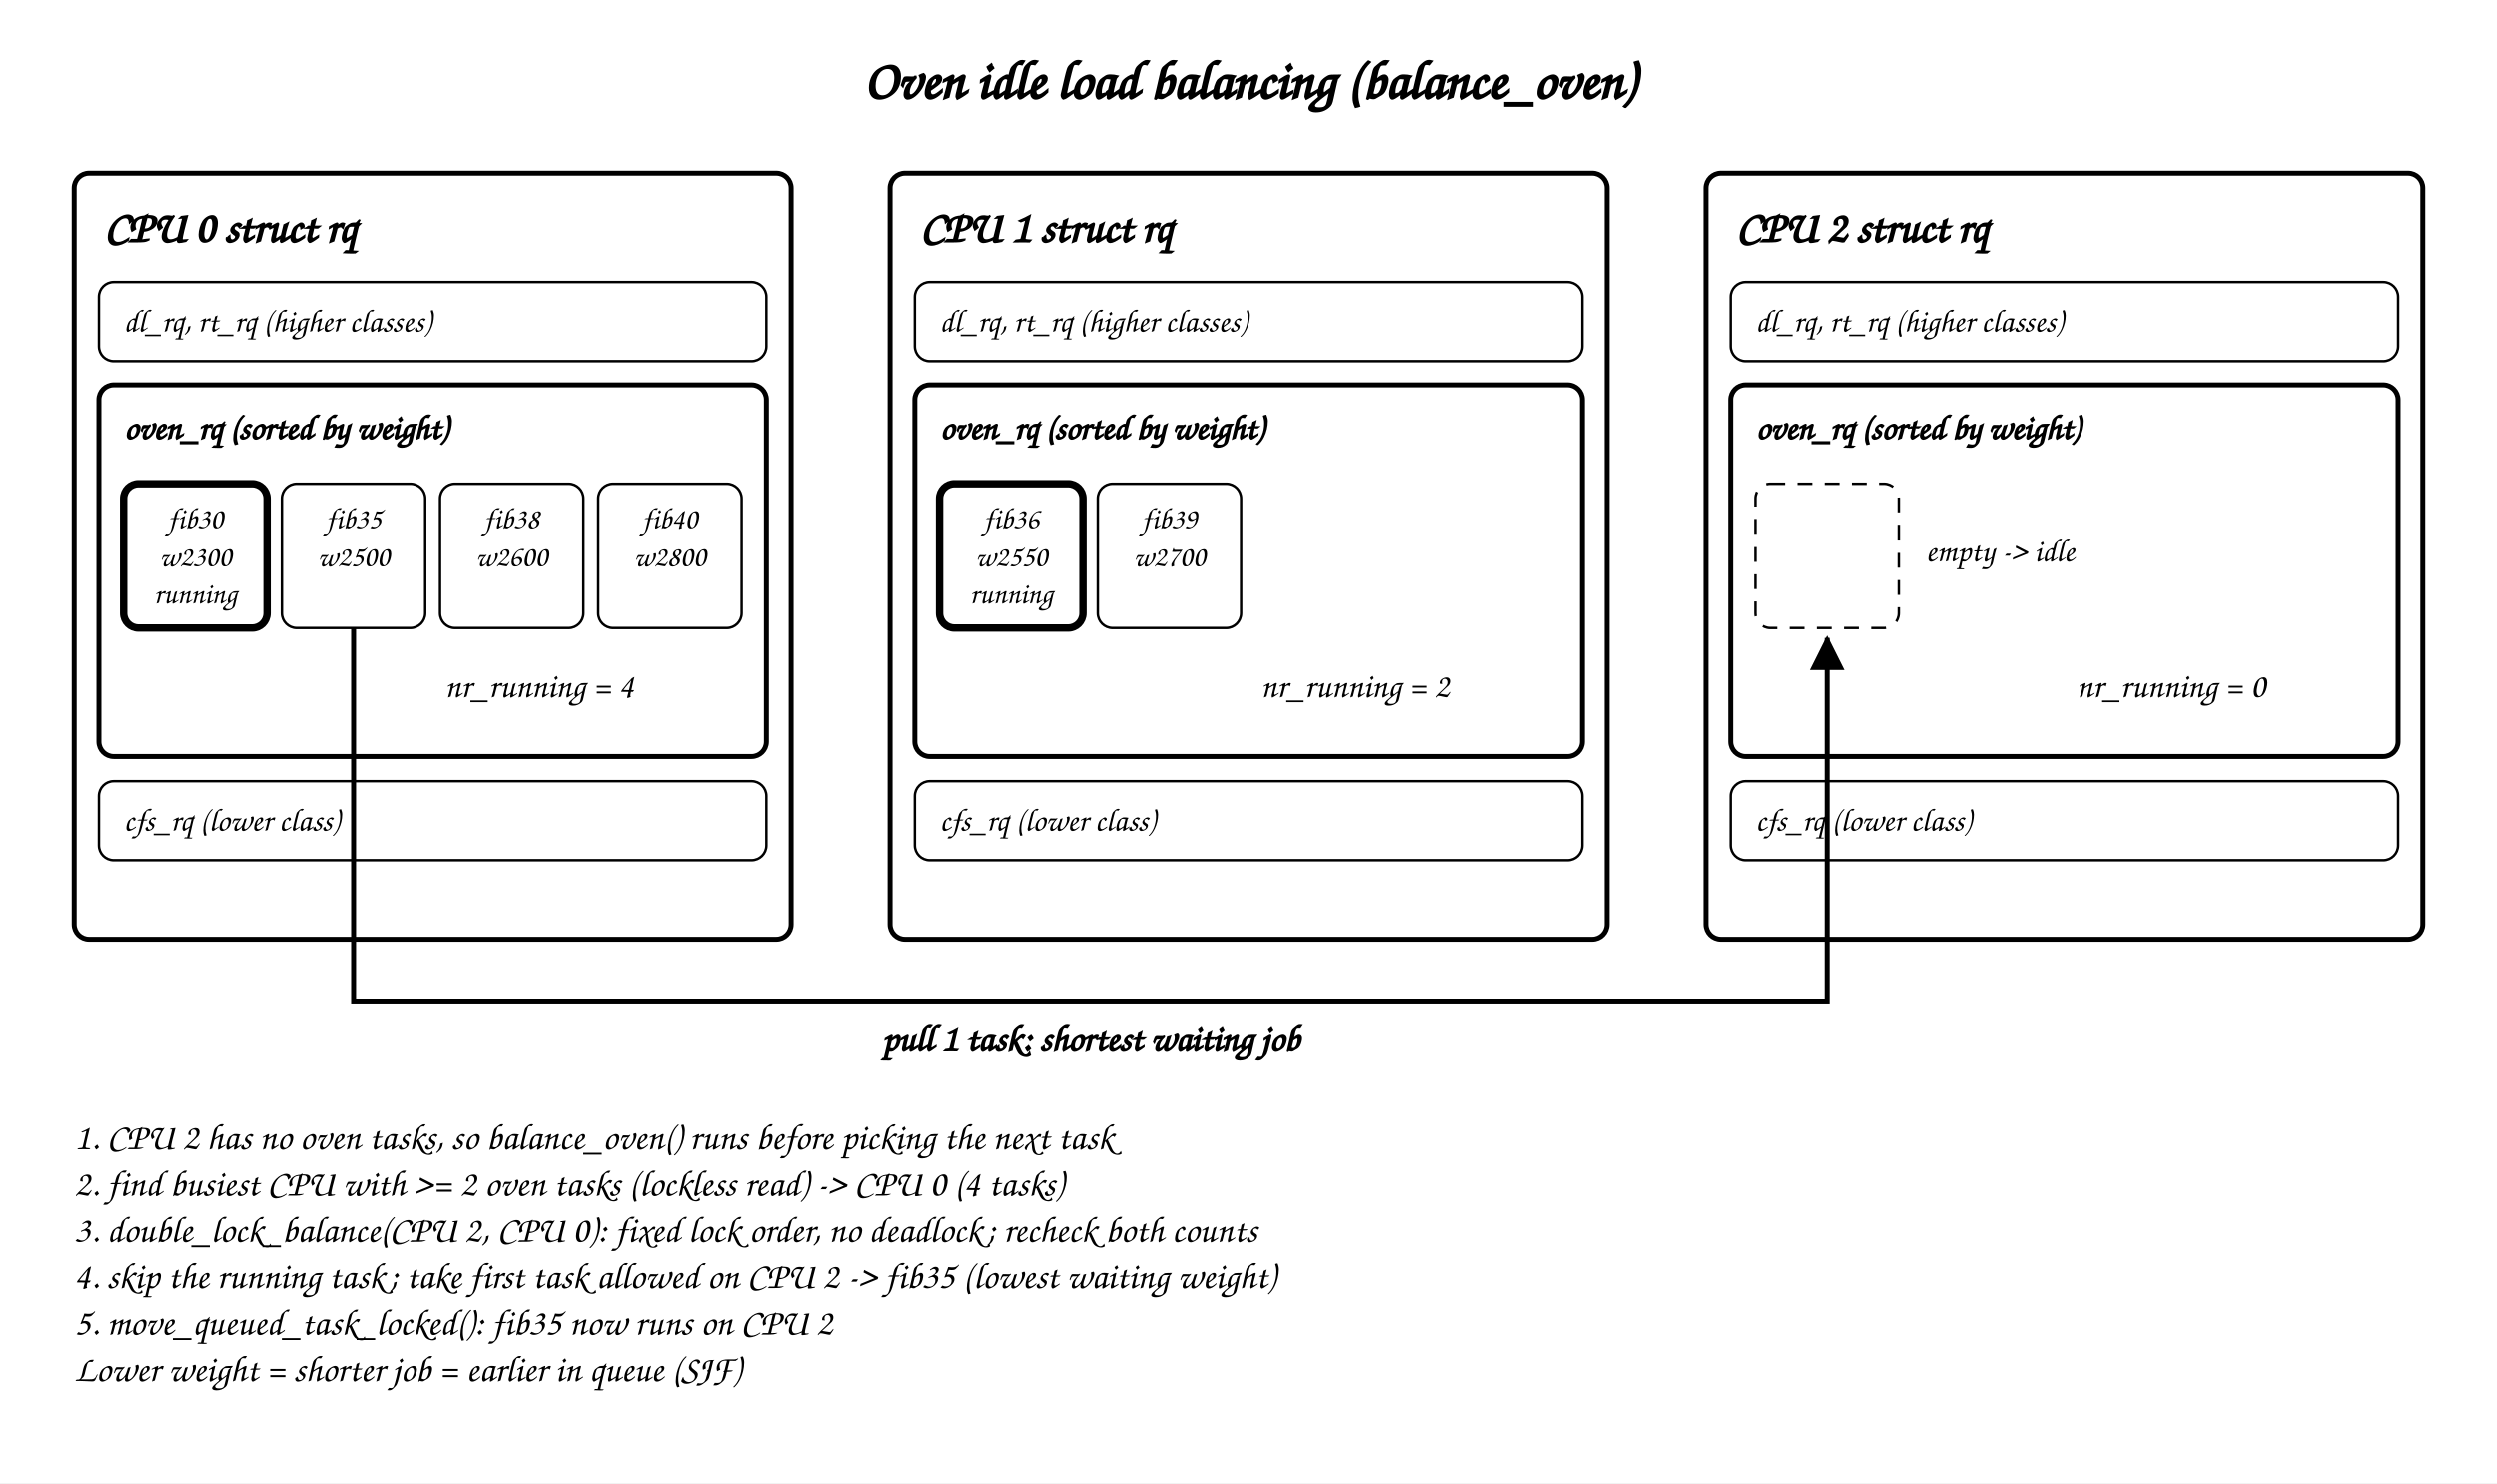
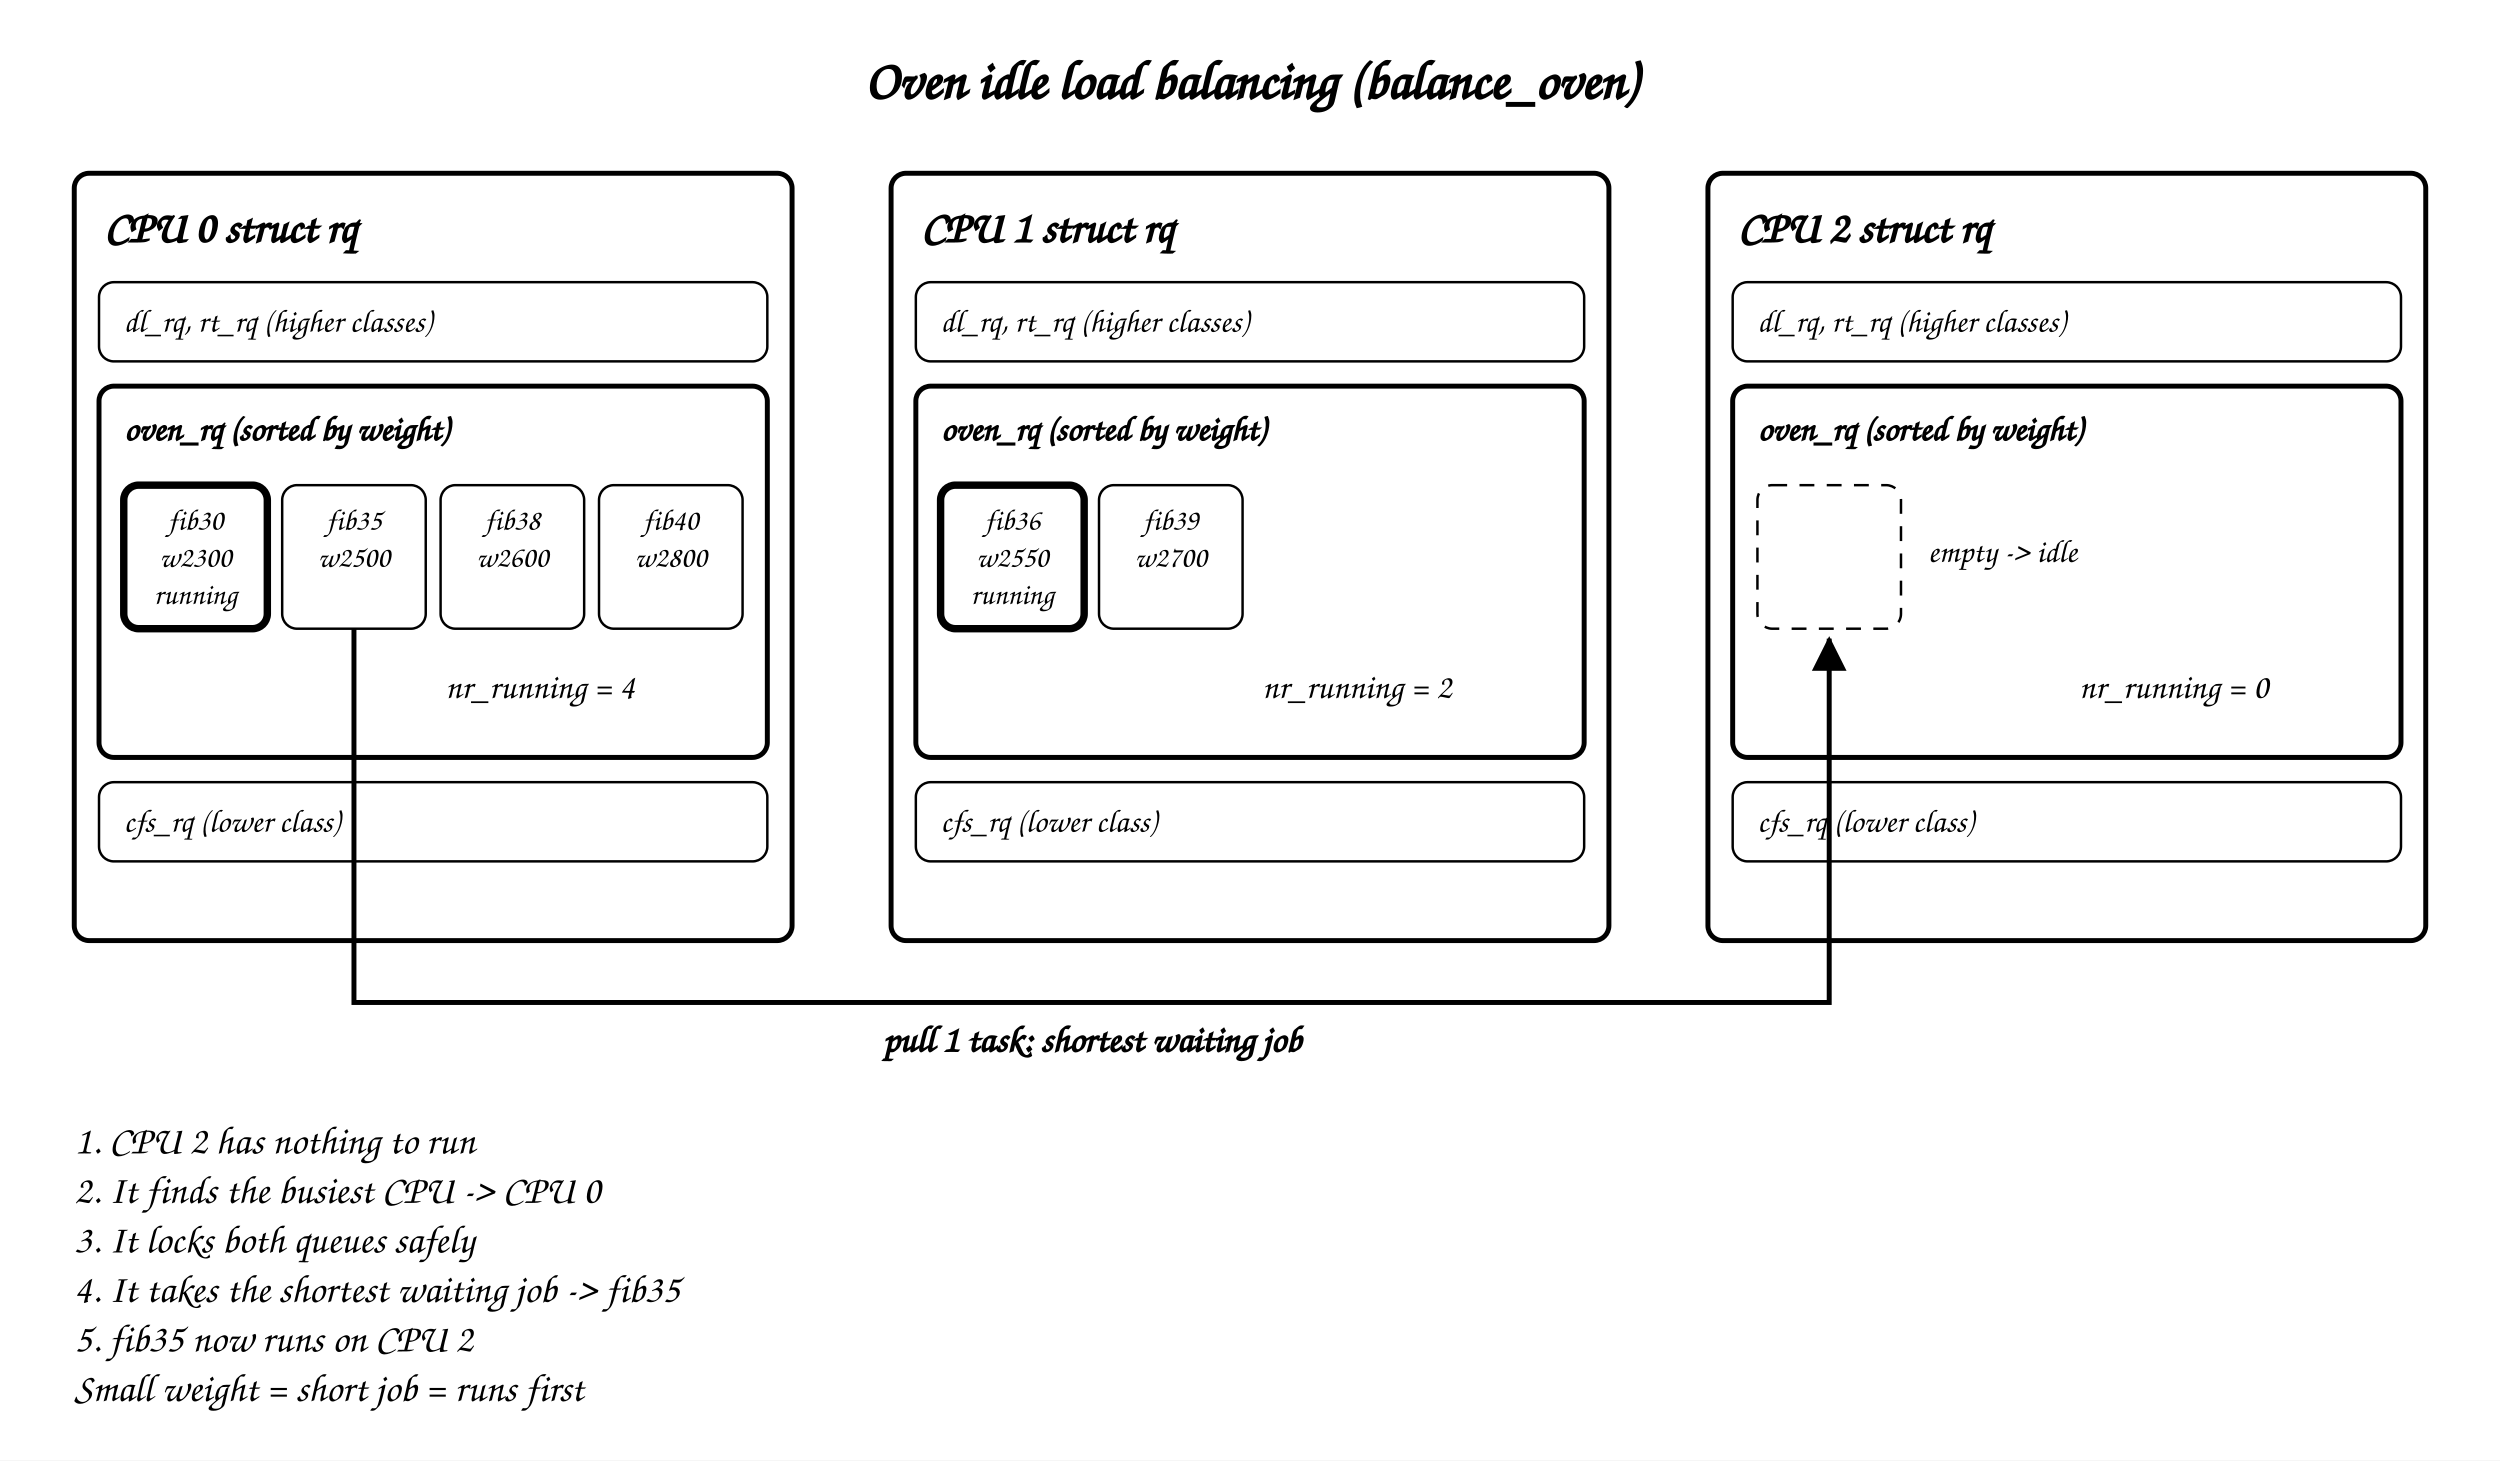
- <svg xmlns="http://www.w3.org/2000/svg" width="1010" height="600" viewBox="0 0 1010 600">
+ <svg xmlns="http://www.w3.org/2000/svg" width="1010" height="590" viewBox="0 0 1010 590">
  <defs>
    <marker id="ah" markerUnits="userSpaceOnUse" markerWidth="14" markerHeight="14" refX="13" refY="7" orient="auto">
      <path d="M0,0 L14,7 L0,14 z" fill="#000" />
    </marker>
  </defs>
-   <rect width="1010" height="600" fill="#fff" />
+   <rect width="1010" height="590" fill="#fff" />
  <text x="505.0" y="40.0" font-size="22" text-anchor="middle" font-family="Virgil, 'Comic Sans MS', 'Segoe Print', cursive" font-weight="bold">Oven idle load balancing (balance_oven)</text>
  <rect x="30" y="70" width="290" height="310" rx="6" fill="none" stroke="#000" stroke-width="2" />
  <text x="42" y="98.0" font-size="18" text-anchor="start" font-family="Virgil, 'Comic Sans MS', 'Segoe Print', cursive" font-weight="bold">CPU 0   struct rq</text>
  <rect x="40" y="114" width="270" height="32" rx="6" fill="none" stroke="#000" stroke-width="1" />
  <text x="50" y="134.0" font-size="13" text-anchor="start" font-family="Virgil, 'Comic Sans MS', 'Segoe Print', cursive">dl_rq, rt_rq   (higher classes)</text>
  <rect x="40" y="156" width="270" height="150" rx="6" fill="none" stroke="#000" stroke-width="2" />
  <text x="50" y="178.0" font-size="14" text-anchor="start" font-family="Virgil, 'Comic Sans MS', 'Segoe Print', cursive" font-weight="bold">oven_rq  (sorted by weight)</text>
  <rect x="50" y="196" width="58" height="58" rx="6" fill="none" stroke="#000" stroke-width="3" />
  <text x="79.0" y="214.0" font-size="12" text-anchor="middle" font-family="Virgil, 'Comic Sans MS', 'Segoe Print', cursive">fib30</text>
  <text x="79.0" y="229.0" font-size="12" text-anchor="middle" font-family="Virgil, 'Comic Sans MS', 'Segoe Print', cursive">w2300</text>
  <text x="79.0" y="244.0" font-size="12" text-anchor="middle" font-family="Virgil, 'Comic Sans MS', 'Segoe Print', cursive">running</text>
  <rect x="114" y="196" width="58" height="58" rx="6" fill="none" stroke="#000" stroke-width="1" />
  <text x="143.0" y="214.0" font-size="12" text-anchor="middle" font-family="Virgil, 'Comic Sans MS', 'Segoe Print', cursive">fib35</text>
  <text x="143.0" y="229.0" font-size="12" text-anchor="middle" font-family="Virgil, 'Comic Sans MS', 'Segoe Print', cursive">w2500</text>
  <rect x="178" y="196" width="58" height="58" rx="6" fill="none" stroke="#000" stroke-width="1" />
  <text x="207.0" y="214.0" font-size="12" text-anchor="middle" font-family="Virgil, 'Comic Sans MS', 'Segoe Print', cursive">fib38</text>
  <text x="207.0" y="229.0" font-size="12" text-anchor="middle" font-family="Virgil, 'Comic Sans MS', 'Segoe Print', cursive">w2600</text>
  <rect x="242" y="196" width="58" height="58" rx="6" fill="none" stroke="#000" stroke-width="1" />
  <text x="271.0" y="214.0" font-size="12" text-anchor="middle" font-family="Virgil, 'Comic Sans MS', 'Segoe Print', cursive">fib40</text>
  <text x="271.0" y="229.0" font-size="12" text-anchor="middle" font-family="Virgil, 'Comic Sans MS', 'Segoe Print', cursive">w2800</text>
  <text x="180" y="282.0" font-size="14" text-anchor="start" font-family="Virgil, 'Comic Sans MS', 'Segoe Print', cursive">nr_running = 4</text>
  <rect x="40" y="316" width="270" height="32" rx="6" fill="none" stroke="#000" stroke-width="1" />
  <text x="50" y="336.0" font-size="13" text-anchor="start" font-family="Virgil, 'Comic Sans MS', 'Segoe Print', cursive">cfs_rq   (lower class)</text>
  <rect x="360" y="70" width="290" height="310" rx="6" fill="none" stroke="#000" stroke-width="2" />
  <text x="372" y="98.0" font-size="18" text-anchor="start" font-family="Virgil, 'Comic Sans MS', 'Segoe Print', cursive" font-weight="bold">CPU 1   struct rq</text>
  <rect x="370" y="114" width="270" height="32" rx="6" fill="none" stroke="#000" stroke-width="1" />
  <text x="380" y="134.0" font-size="13" text-anchor="start" font-family="Virgil, 'Comic Sans MS', 'Segoe Print', cursive">dl_rq, rt_rq   (higher classes)</text>
  <rect x="370" y="156" width="270" height="150" rx="6" fill="none" stroke="#000" stroke-width="2" />
  <text x="380" y="178.0" font-size="14" text-anchor="start" font-family="Virgil, 'Comic Sans MS', 'Segoe Print', cursive" font-weight="bold">oven_rq  (sorted by weight)</text>
  <rect x="380" y="196" width="58" height="58" rx="6" fill="none" stroke="#000" stroke-width="3" />
  <text x="409.0" y="214.0" font-size="12" text-anchor="middle" font-family="Virgil, 'Comic Sans MS', 'Segoe Print', cursive">fib36</text>
  <text x="409.0" y="229.0" font-size="12" text-anchor="middle" font-family="Virgil, 'Comic Sans MS', 'Segoe Print', cursive">w2550</text>
  <text x="409.0" y="244.0" font-size="12" text-anchor="middle" font-family="Virgil, 'Comic Sans MS', 'Segoe Print', cursive">running</text>
  <rect x="444" y="196" width="58" height="58" rx="6" fill="none" stroke="#000" stroke-width="1" />
  <text x="473.0" y="214.0" font-size="12" text-anchor="middle" font-family="Virgil, 'Comic Sans MS', 'Segoe Print', cursive">fib39</text>
  <text x="473.0" y="229.0" font-size="12" text-anchor="middle" font-family="Virgil, 'Comic Sans MS', 'Segoe Print', cursive">w2700</text>
  <text x="510" y="282.0" font-size="14" text-anchor="start" font-family="Virgil, 'Comic Sans MS', 'Segoe Print', cursive">nr_running = 2</text>
  <rect x="370" y="316" width="270" height="32" rx="6" fill="none" stroke="#000" stroke-width="1" />
  <text x="380" y="336.0" font-size="13" text-anchor="start" font-family="Virgil, 'Comic Sans MS', 'Segoe Print', cursive">cfs_rq   (lower class)</text>
  <rect x="690" y="70" width="290" height="310" rx="6" fill="none" stroke="#000" stroke-width="2" />
  <text x="702" y="98.0" font-size="18" text-anchor="start" font-family="Virgil, 'Comic Sans MS', 'Segoe Print', cursive" font-weight="bold">CPU 2   struct rq</text>
  <rect x="700" y="114" width="270" height="32" rx="6" fill="none" stroke="#000" stroke-width="1" />
  <text x="710" y="134.0" font-size="13" text-anchor="start" font-family="Virgil, 'Comic Sans MS', 'Segoe Print', cursive">dl_rq, rt_rq   (higher classes)</text>
  <rect x="700" y="156" width="270" height="150" rx="6" fill="none" stroke="#000" stroke-width="2" />
  <text x="710" y="178.0" font-size="14" text-anchor="start" font-family="Virgil, 'Comic Sans MS', 'Segoe Print', cursive" font-weight="bold">oven_rq  (sorted by weight)</text>
  <rect x="710" y="196" width="58" height="58" rx="6" fill="none" stroke="#000" stroke-width="1" stroke-dasharray="6 5" />
  <text x="809.0" y="227.0" font-size="13" text-anchor="middle" font-family="Virgil, 'Comic Sans MS', 'Segoe Print', cursive">empty -&gt; idle</text>
  <text x="840" y="282.0" font-size="14" text-anchor="start" font-family="Virgil, 'Comic Sans MS', 'Segoe Print', cursive">nr_running = 0</text>
  <rect x="700" y="316" width="270" height="32" rx="6" fill="none" stroke="#000" stroke-width="1" />
  <text x="710" y="336.0" font-size="13" text-anchor="start" font-family="Virgil, 'Comic Sans MS', 'Segoe Print', cursive">cfs_rq   (lower class)</text>
  <polyline points="143.0,254 143.0,405 739.0,405 739.0,258" fill="none" stroke="#000" stroke-width="2" marker-end="url(#ah)" />
  <text x="441.0" y="425.0" font-size="15" text-anchor="middle" font-family="Virgil, 'Comic Sans MS', 'Segoe Print', cursive" font-weight="bold">pull 1 task: shortest waiting job</text>
-   <text x="30" y="465.0" font-size="15" text-anchor="start" font-family="Virgil, 'Comic Sans MS', 'Segoe Print', cursive">1. CPU 2 has no oven tasks, so balance_oven() runs before picking the next task</text>
-   <text x="30" y="483.8" font-size="15" text-anchor="start" font-family="Virgil, 'Comic Sans MS', 'Segoe Print', cursive">2. find busiest CPU with &gt;= 2 oven tasks (lockless read)  -&gt;  CPU 0 (4 tasks)</text>
-   <text x="30" y="502.5" font-size="15" text-anchor="start" font-family="Virgil, 'Comic Sans MS', 'Segoe Print', cursive">3. double_lock_balance(CPU 2, CPU 0): fixed lock order, no deadlock; recheck both counts</text>
-   <text x="30" y="521.2" font-size="15" text-anchor="start" font-family="Virgil, 'Comic Sans MS', 'Segoe Print', cursive">4. skip the running task; take first task allowed on CPU 2  -&gt;  fib35 (lowest waiting weight)</text>
-   <text x="30" y="540.0" font-size="15" text-anchor="start" font-family="Virgil, 'Comic Sans MS', 'Segoe Print', cursive">5. move_queued_task_locked(): fib35 now runs on CPU 2</text>
-   <text x="30" y="558.8" font-size="15" text-anchor="start" font-family="Virgil, 'Comic Sans MS', 'Segoe Print', cursive">Lower weight = shorter job = earlier in queue (SJF)</text>
+   <text x="30" y="466.0" font-size="16" text-anchor="start" font-family="Virgil, 'Comic Sans MS', 'Segoe Print', cursive">1. CPU 2 has nothing to run</text>
+   <text x="30" y="486.0" font-size="16" text-anchor="start" font-family="Virgil, 'Comic Sans MS', 'Segoe Print', cursive">2. It finds the busiest CPU  -&gt;  CPU 0</text>
+   <text x="30" y="506.0" font-size="16" text-anchor="start" font-family="Virgil, 'Comic Sans MS', 'Segoe Print', cursive">3. It locks both queues safely</text>
+   <text x="30" y="526.0" font-size="16" text-anchor="start" font-family="Virgil, 'Comic Sans MS', 'Segoe Print', cursive">4. It takes the shortest waiting job  -&gt;  fib35</text>
+   <text x="30" y="546.0" font-size="16" text-anchor="start" font-family="Virgil, 'Comic Sans MS', 'Segoe Print', cursive">5. fib35 now runs on CPU 2</text>
+   <text x="30" y="566.0" font-size="16" text-anchor="start" font-family="Virgil, 'Comic Sans MS', 'Segoe Print', cursive">Small weight = short job = runs first</text>
</svg>
